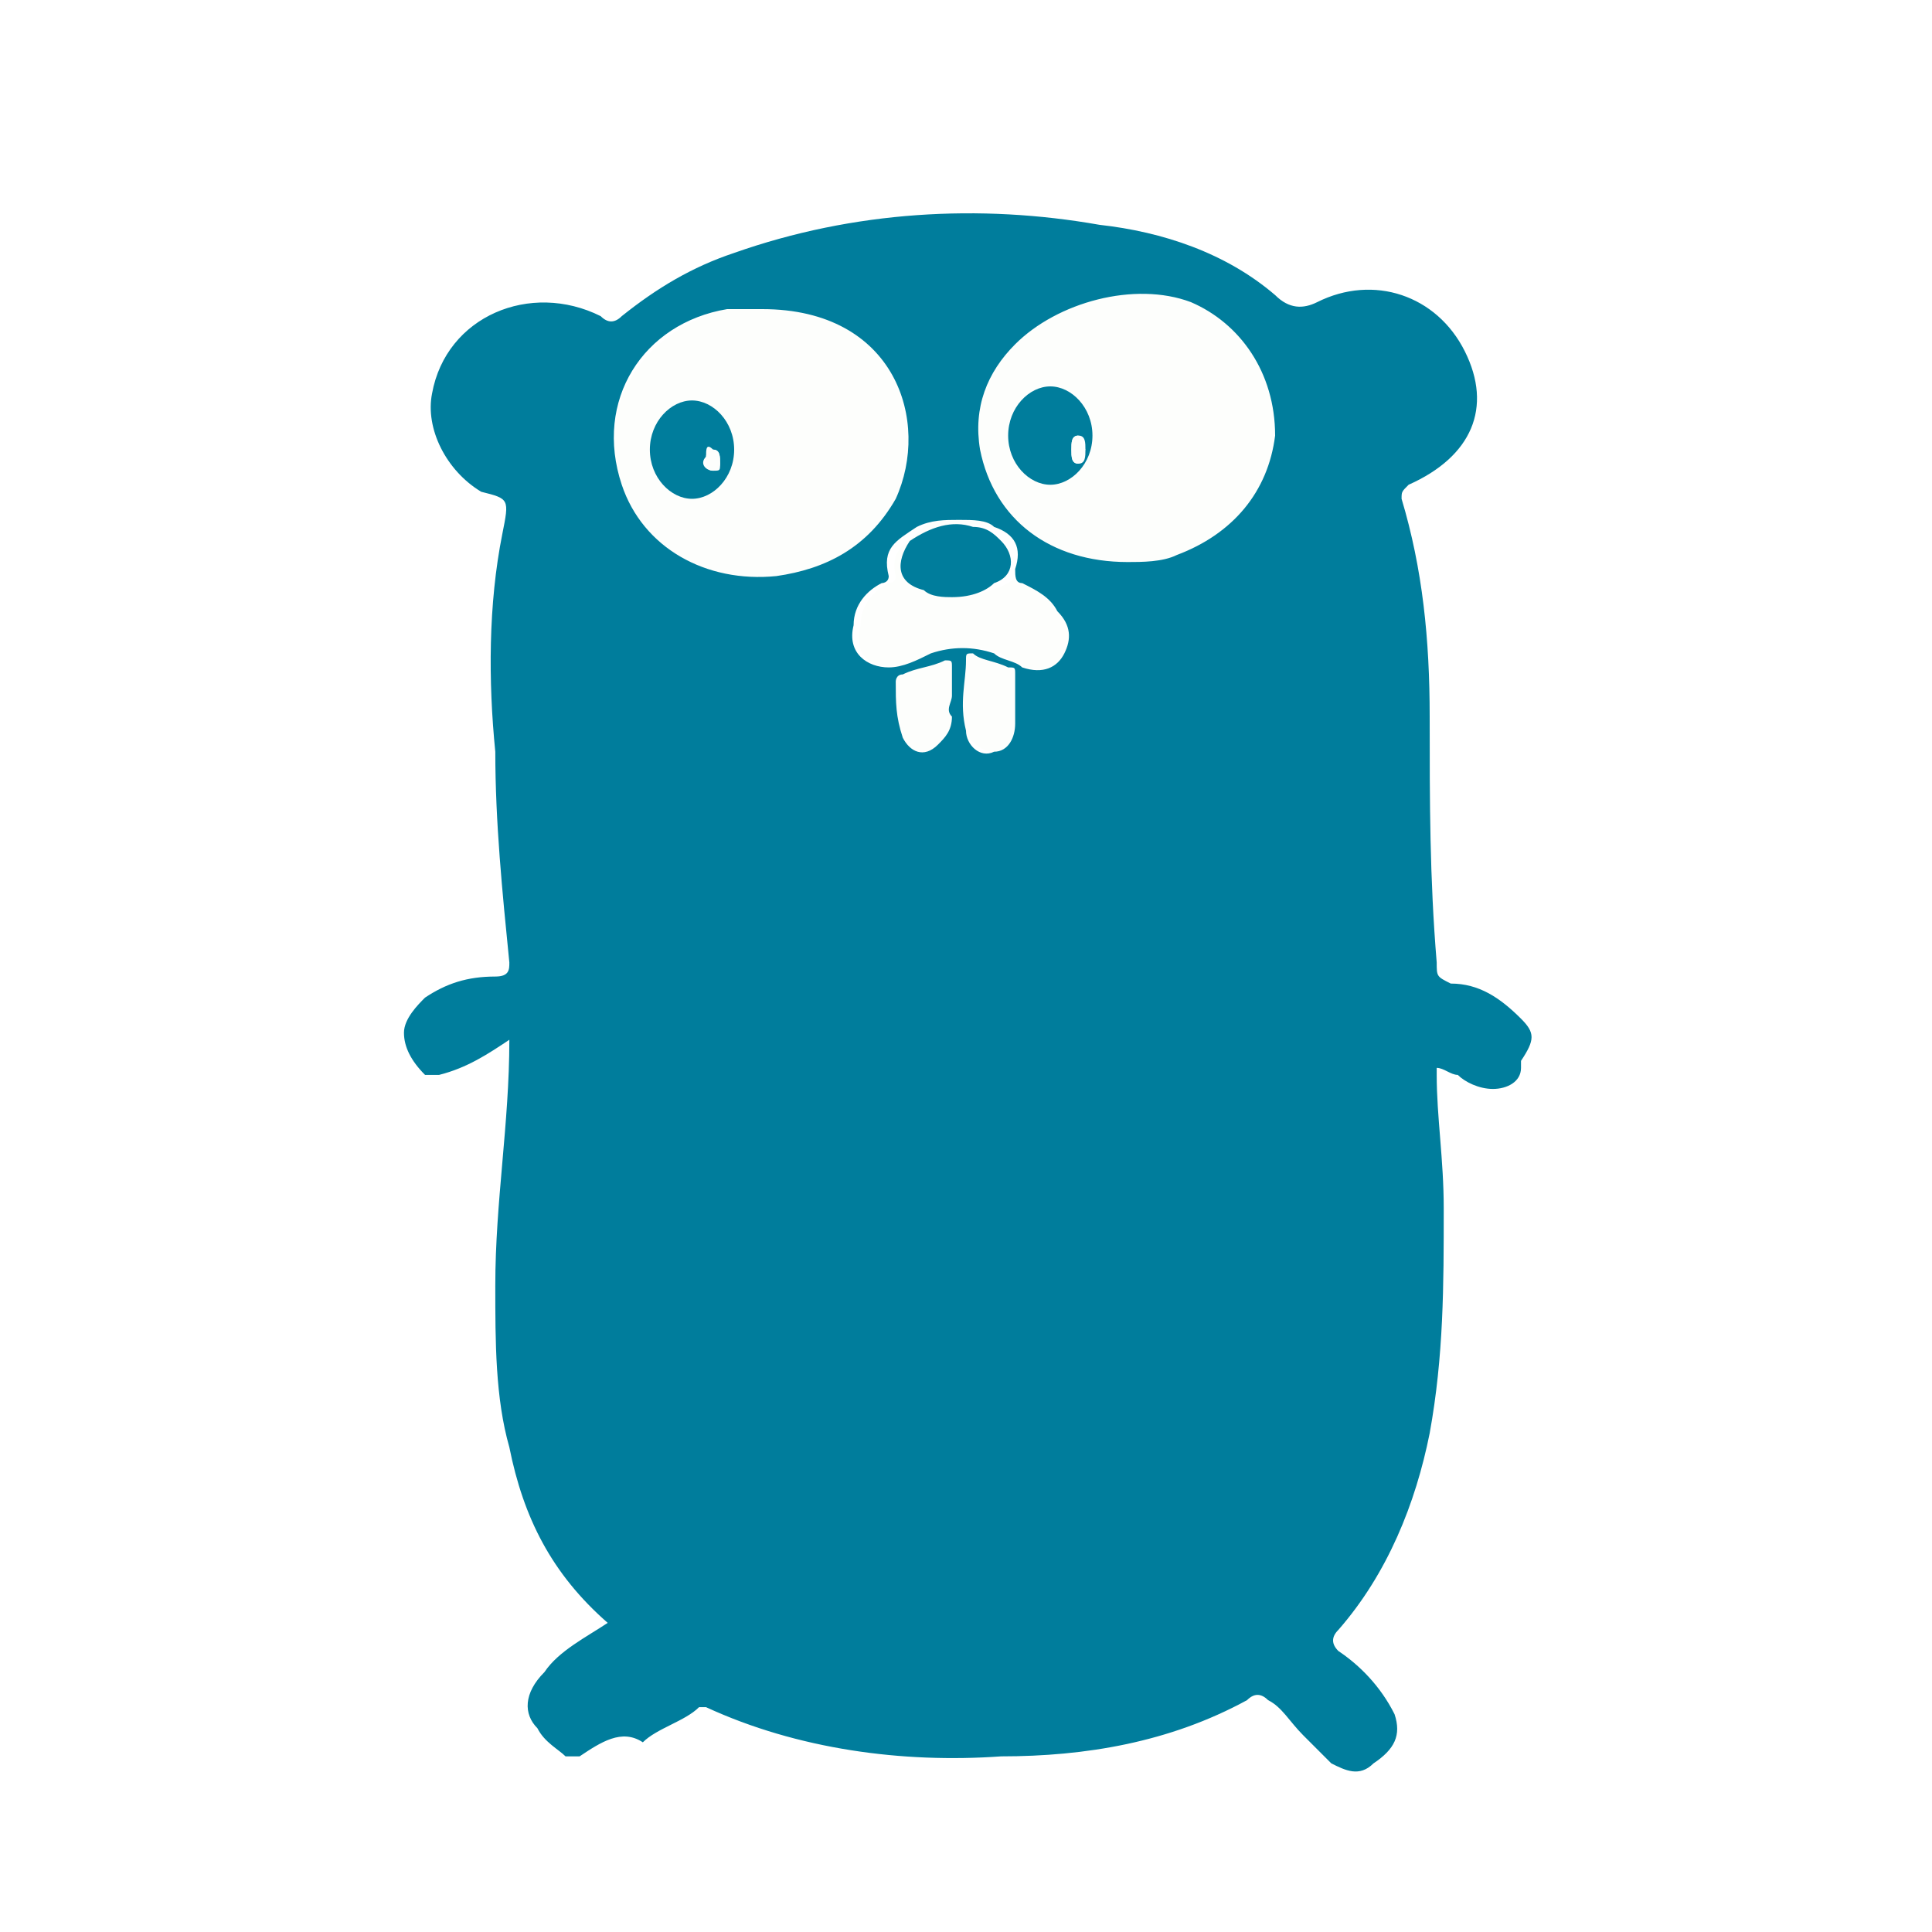
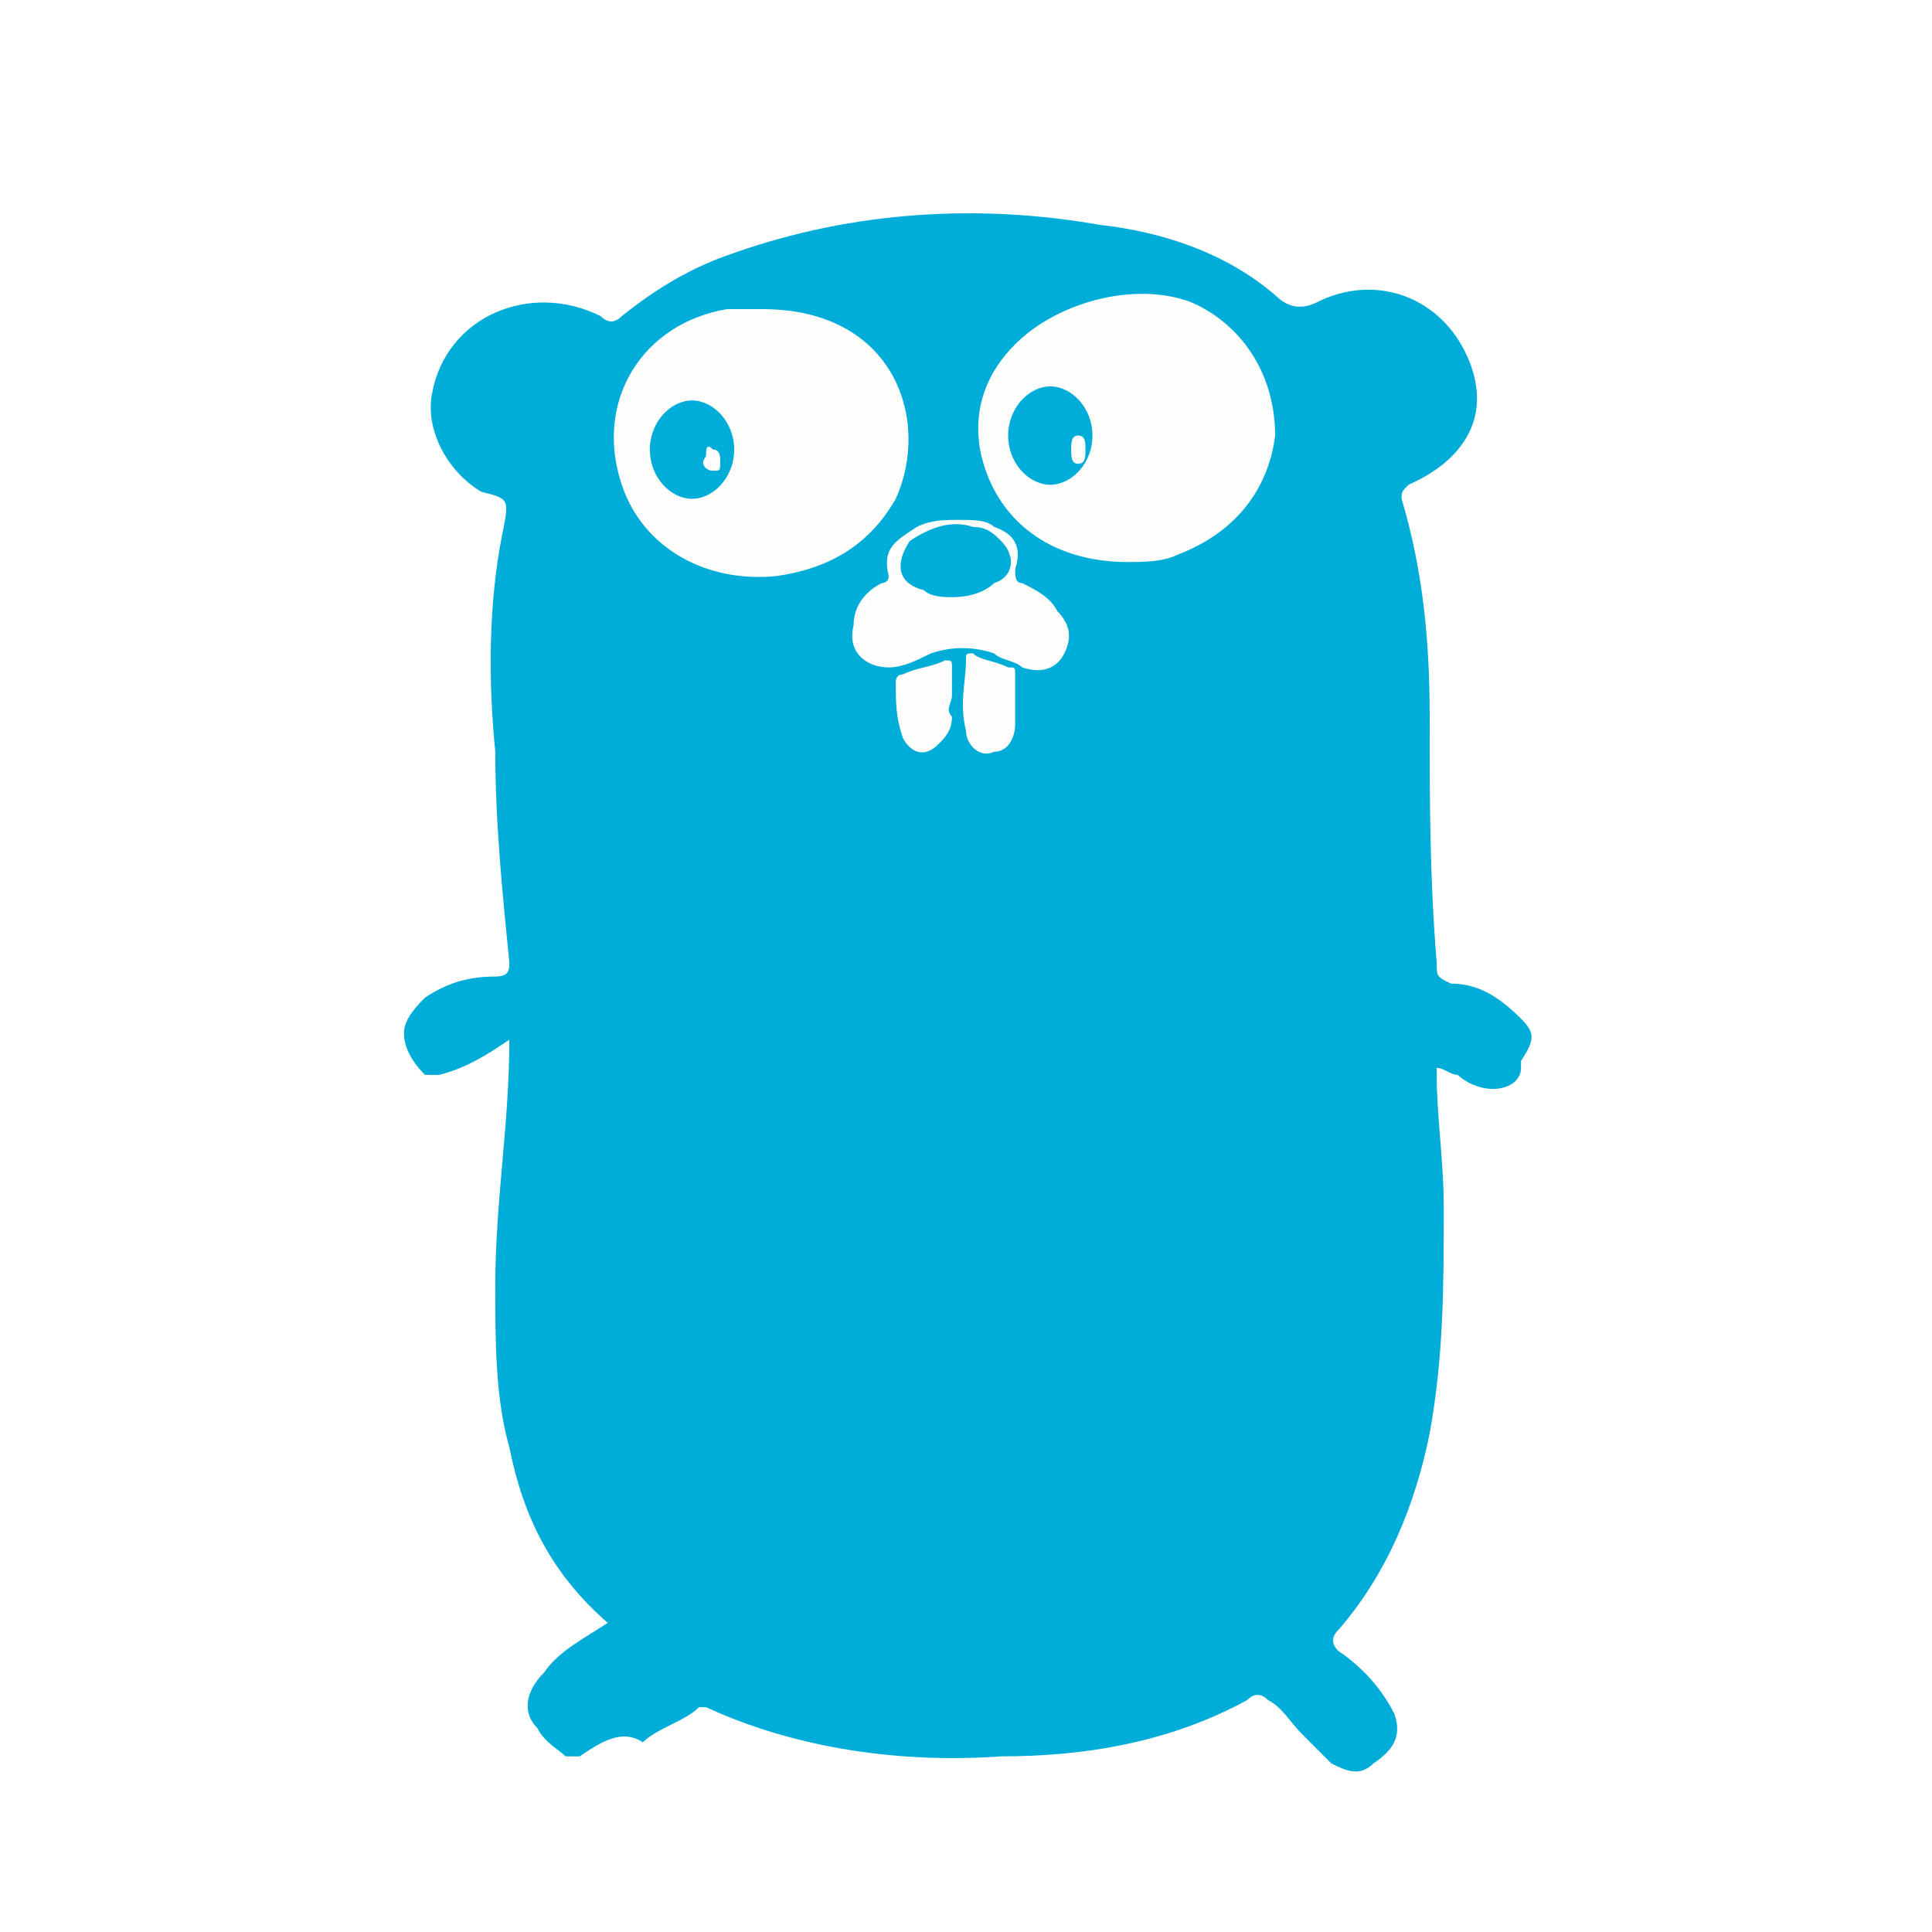
<svg xmlns="http://www.w3.org/2000/svg" width="16" height="16" viewBox="2.25 2 27.5 27.5" fill="none">
  <path fill="#FDFEFC" d="M18.3 10c-1.1 0-1.9-.6-2.1-1.6-.1-.6.1-1.1.5-1.5.6-.7 1.6-.9 2.5-.6.8.3 1.3 1 1.2 1.9 0 .8-.5 1.4-1.4 1.7-.3.1-.5.1-.7.1zm-1.7-1.8c0 .4.3.7.6.7s.6-.3.6-.7c0-.4-.3-.7-.6-.7-.3.1-.6.4-.6.7zm-3.5-1.8C15 6.4 15.5 8 15 9.1c-.3.7-.9 1-1.7 1.1-1 .2-1.9-.4-2.2-1.3-.4-1.1.3-2.2 1.5-2.5h.5zm-.4 2c0-.4-.3-.7-.6-.7s-.6.3-.6.7c0 .4.3.7.6.7s.6-.3.6-.7zm3.2 1c.2 0 .4 0 .6.1.3.1.4.4.3.6 0 .1 0 .1.1.2.2.1.3.2.5.4s.2.4.1.6c-.1.2-.4.3-.6.2-.1 0-.3-.1-.4-.2-.3-.1-.6-.1-.9 0-.2.1-.4.2-.6.2-.4 0-.6-.2-.5-.6 0-.3.2-.5.4-.6 0 0 .1 0 .1-.1-.1-.4.2-.5.4-.7.1-.1.3-.1.5-.1zm-.1 1.1c.3 0 .6-.1.8-.2.3-.2.3-.4.1-.6-.1-.1-.3-.2-.4-.2-.3-.1-.7 0-.9.2-.3.3-.2.6.2.7-.1.1 0 .1.2.1z" />
  <path fill="#FDFEFC" d="M16.7 12.1v.2c0 .2-.1.4-.3.4-.2 0-.4-.2-.4-.3-.1-.3 0-.6 0-1 0-.1 0-.1.1-.1.2 0 .4.1.5.2.1 0 .1.1.1.1v.5zm-.9-.2v.3c0 .2-.1.3-.2.4-.2.2-.4.1-.5-.1-.1-.2-.1-.5-.1-.8 0-.1 0-.1.1-.1.2-.1.4-.1.6-.2.1 0 .1 0 .1.1v.4z" />
-   <g fill="#007D9C">
+   <g fill="#00ADD8">
    <path d="M10.5 27h-.2c-.1-.1-.3-.2-.4-.4-.2-.2-.2-.5.1-.8.2-.3.6-.5.9-.7-.8-.7-1.2-1.5-1.4-2.5-.2-.7-.2-1.5-.2-2.3 0-1.2.2-2.3.2-3.5-.3.2-.6.4-1 .5h-.2c-.2-.2-.3-.4-.3-.6 0-.2.2-.4.3-.5.3-.2.6-.3 1-.3.2 0 .2-.1.2-.2-.1-1-.2-2-.2-3-.1-1-.1-2.1.1-3.1.1-.5.1-.5-.3-.6-.5-.3-.8-.9-.7-1.4.2-1.1 1.4-1.6 2.4-1.1.1.1.2.1.3 0 .5-.4 1-.7 1.6-.9 1.7-.6 3.5-.7 5.2-.4.9.1 1.8.4 2.5 1 .2.2.4.2.6.1.8-.4 1.7-.1 2.1.7.4.8.1 1.5-.8 1.9-.1.1-.1.1-.1.2.3 1 .4 2 .4 3.1 0 1.2 0 2.3.1 3.5 0 .2 0 .2.2.3.4 0 .7.2 1 .5.2.2.2.3 0 .6v.1c0 .2-.2.3-.4.3s-.4-.1-.5-.2c-.1 0-.2-.1-.3-.1v.1c0 .6.1 1.2.1 1.9 0 1.1 0 2.1-.2 3.2-.2 1-.6 2-1.3 2.8-.1.1-.1.2 0 .3.3.2.6.5.8.9.1.3 0 .5-.3.7-.2.2-.4.1-.6 0l-.4-.4c-.2-.2-.3-.4-.5-.5-.1-.1-.2-.1-.3 0-1.1.6-2.3.8-3.5.8-1.4.1-2.9-.1-4.2-.7h-.1c-.2.2-.6.3-.8.5-.3-.2-.6 0-.9.2zm7.8-17c.2 0 .5 0 .7-.1.8-.3 1.3-.9 1.4-1.7 0-.9-.5-1.6-1.2-1.9-.8-.3-1.9 0-2.5.6-.4.4-.6.9-.5 1.5.2 1 1 1.6 2.1 1.6zm-5.2-3.6h-.5c-1.2.2-1.9 1.3-1.5 2.5.3.9 1.2 1.4 2.2 1.3.7-.1 1.3-.4 1.7-1.1.5-1.1 0-2.7-1.9-2.7zm2.8 3c-.2 0-.4 0-.6.1-.3.2-.5.3-.4.7 0 .1-.1.1-.1.1-.2.1-.4.3-.4.6-.1.4.2.6.5.6.2 0 .4-.1.6-.2.3-.1.6-.1.9 0 .1.1.3.1.4.2.3.1.5 0 .6-.2.1-.2.1-.4-.1-.6-.1-.2-.3-.3-.5-.4-.1 0-.1-.1-.1-.2.1-.3 0-.5-.3-.6-.1-.1-.3-.1-.5-.1zm.8 2.7v-.5c0-.1 0-.1-.1-.1-.2-.1-.4-.1-.5-.2-.1 0-.1 0-.1.1 0 .3-.1.6 0 1 0 .2.2.4.4.3.2 0 .3-.2.3-.4v-.2zm-.9-.2v-.4c0-.1 0-.1-.1-.1-.2.1-.4.1-.6.2-.1 0-.1.1-.1.1 0 .3 0 .5.1.8.1.2.3.3.5.1.1-.1.2-.2.2-.4-.1-.1 0-.2 0-.3z" />
    <path d="M16.6 8.2c0-.4.3-.7.6-.7s.6.3.6.7c0 .4-.3.7-.6.7s-.6-.3-.6-.7zm1.1.2c0-.1 0-.2-.1-.2s-.1.1-.1.2 0 .2.1.2c0 0 0-.1.1-.2zm-5 0c0 .4-.3.7-.6.7s-.6-.3-.6-.7c0-.4.3-.7.6-.7s.6.3.6.7zm-.3.3c.1 0 .1-.1.1-.1 0-.1 0-.2-.1-.2s-.1.1-.1.1c-.1.1 0 .2.1.2zm3.4 1.8c-.1 0-.3 0-.4-.1-.4-.1-.4-.4-.2-.7.3-.2.6-.3.9-.2.2 0 .3.1.4.2.2.2.2.5-.1.6-.1.1-.3.2-.6.2z" />
  </g>
  <path fill="#FDFEFC" d="M17.7 8.4c0 .1 0 .2-.1.2s-.1-.1-.1-.2 0-.2.1-.2c0 0 0 .1.1.2zm-5.3.3c-.1 0-.1-.1-.1-.2s0-.2.1-.1c.1 0 .1.1.1.2s0 .1-.1.1z" />
</svg>
